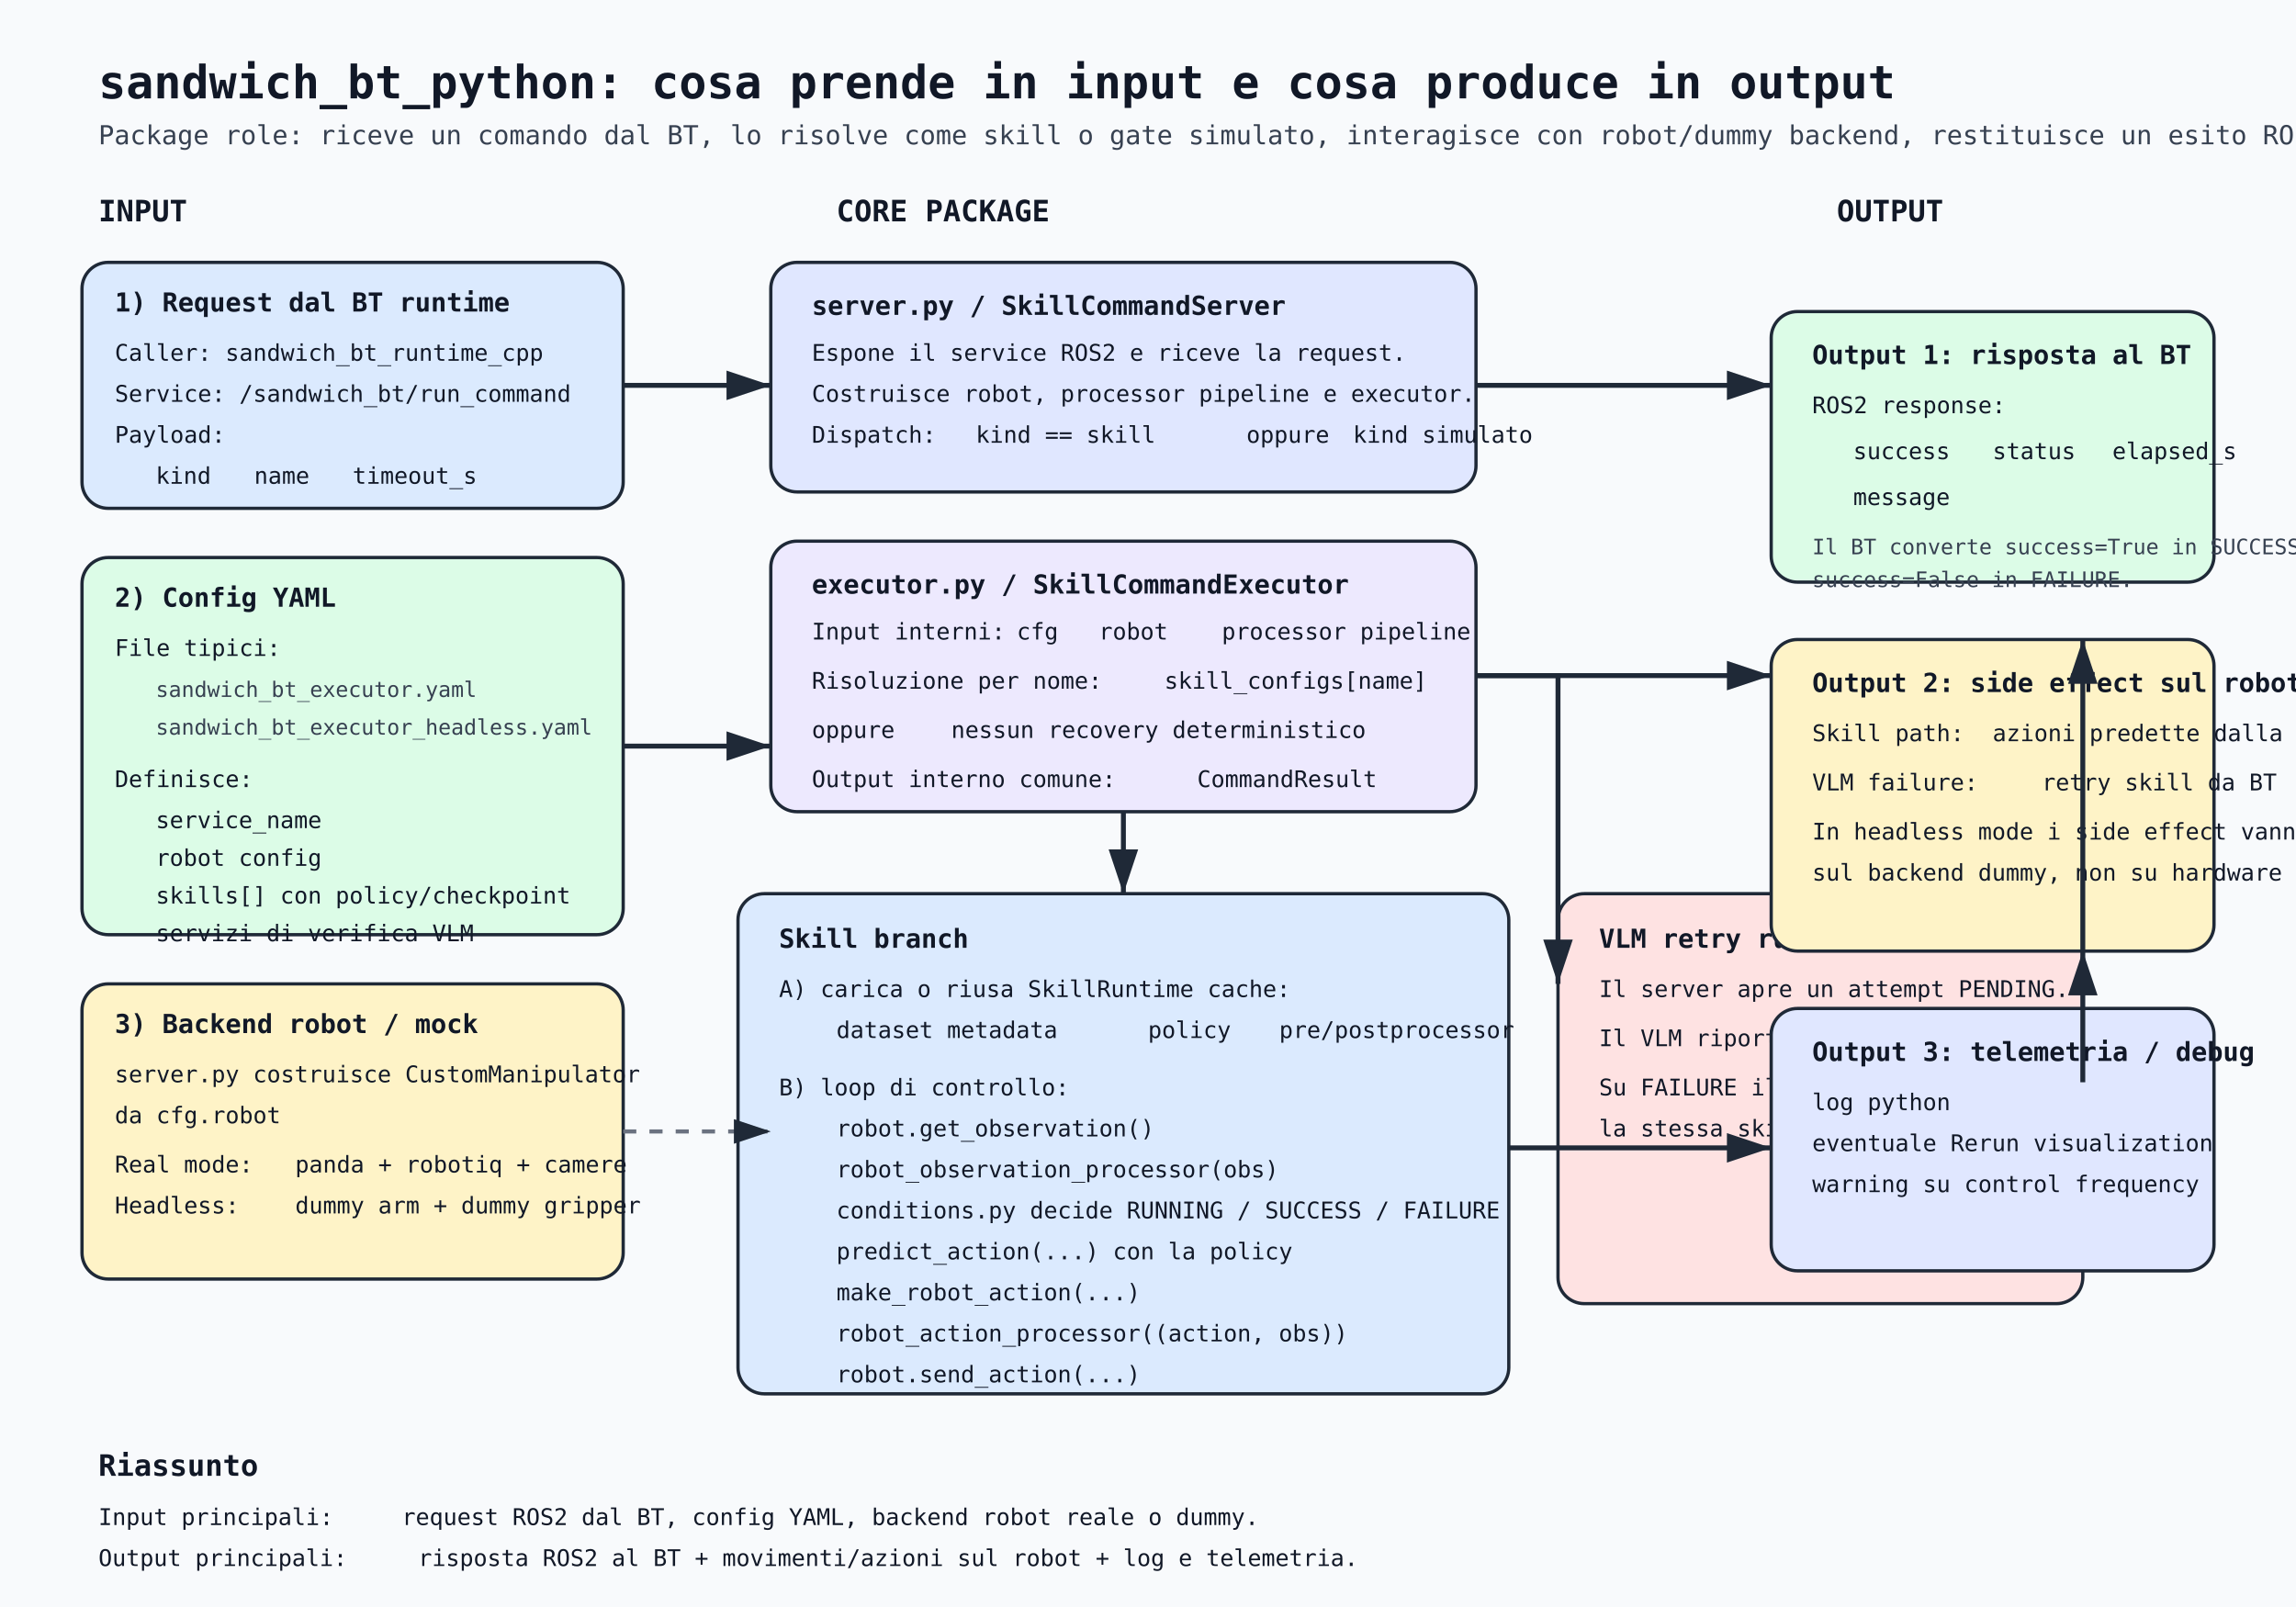
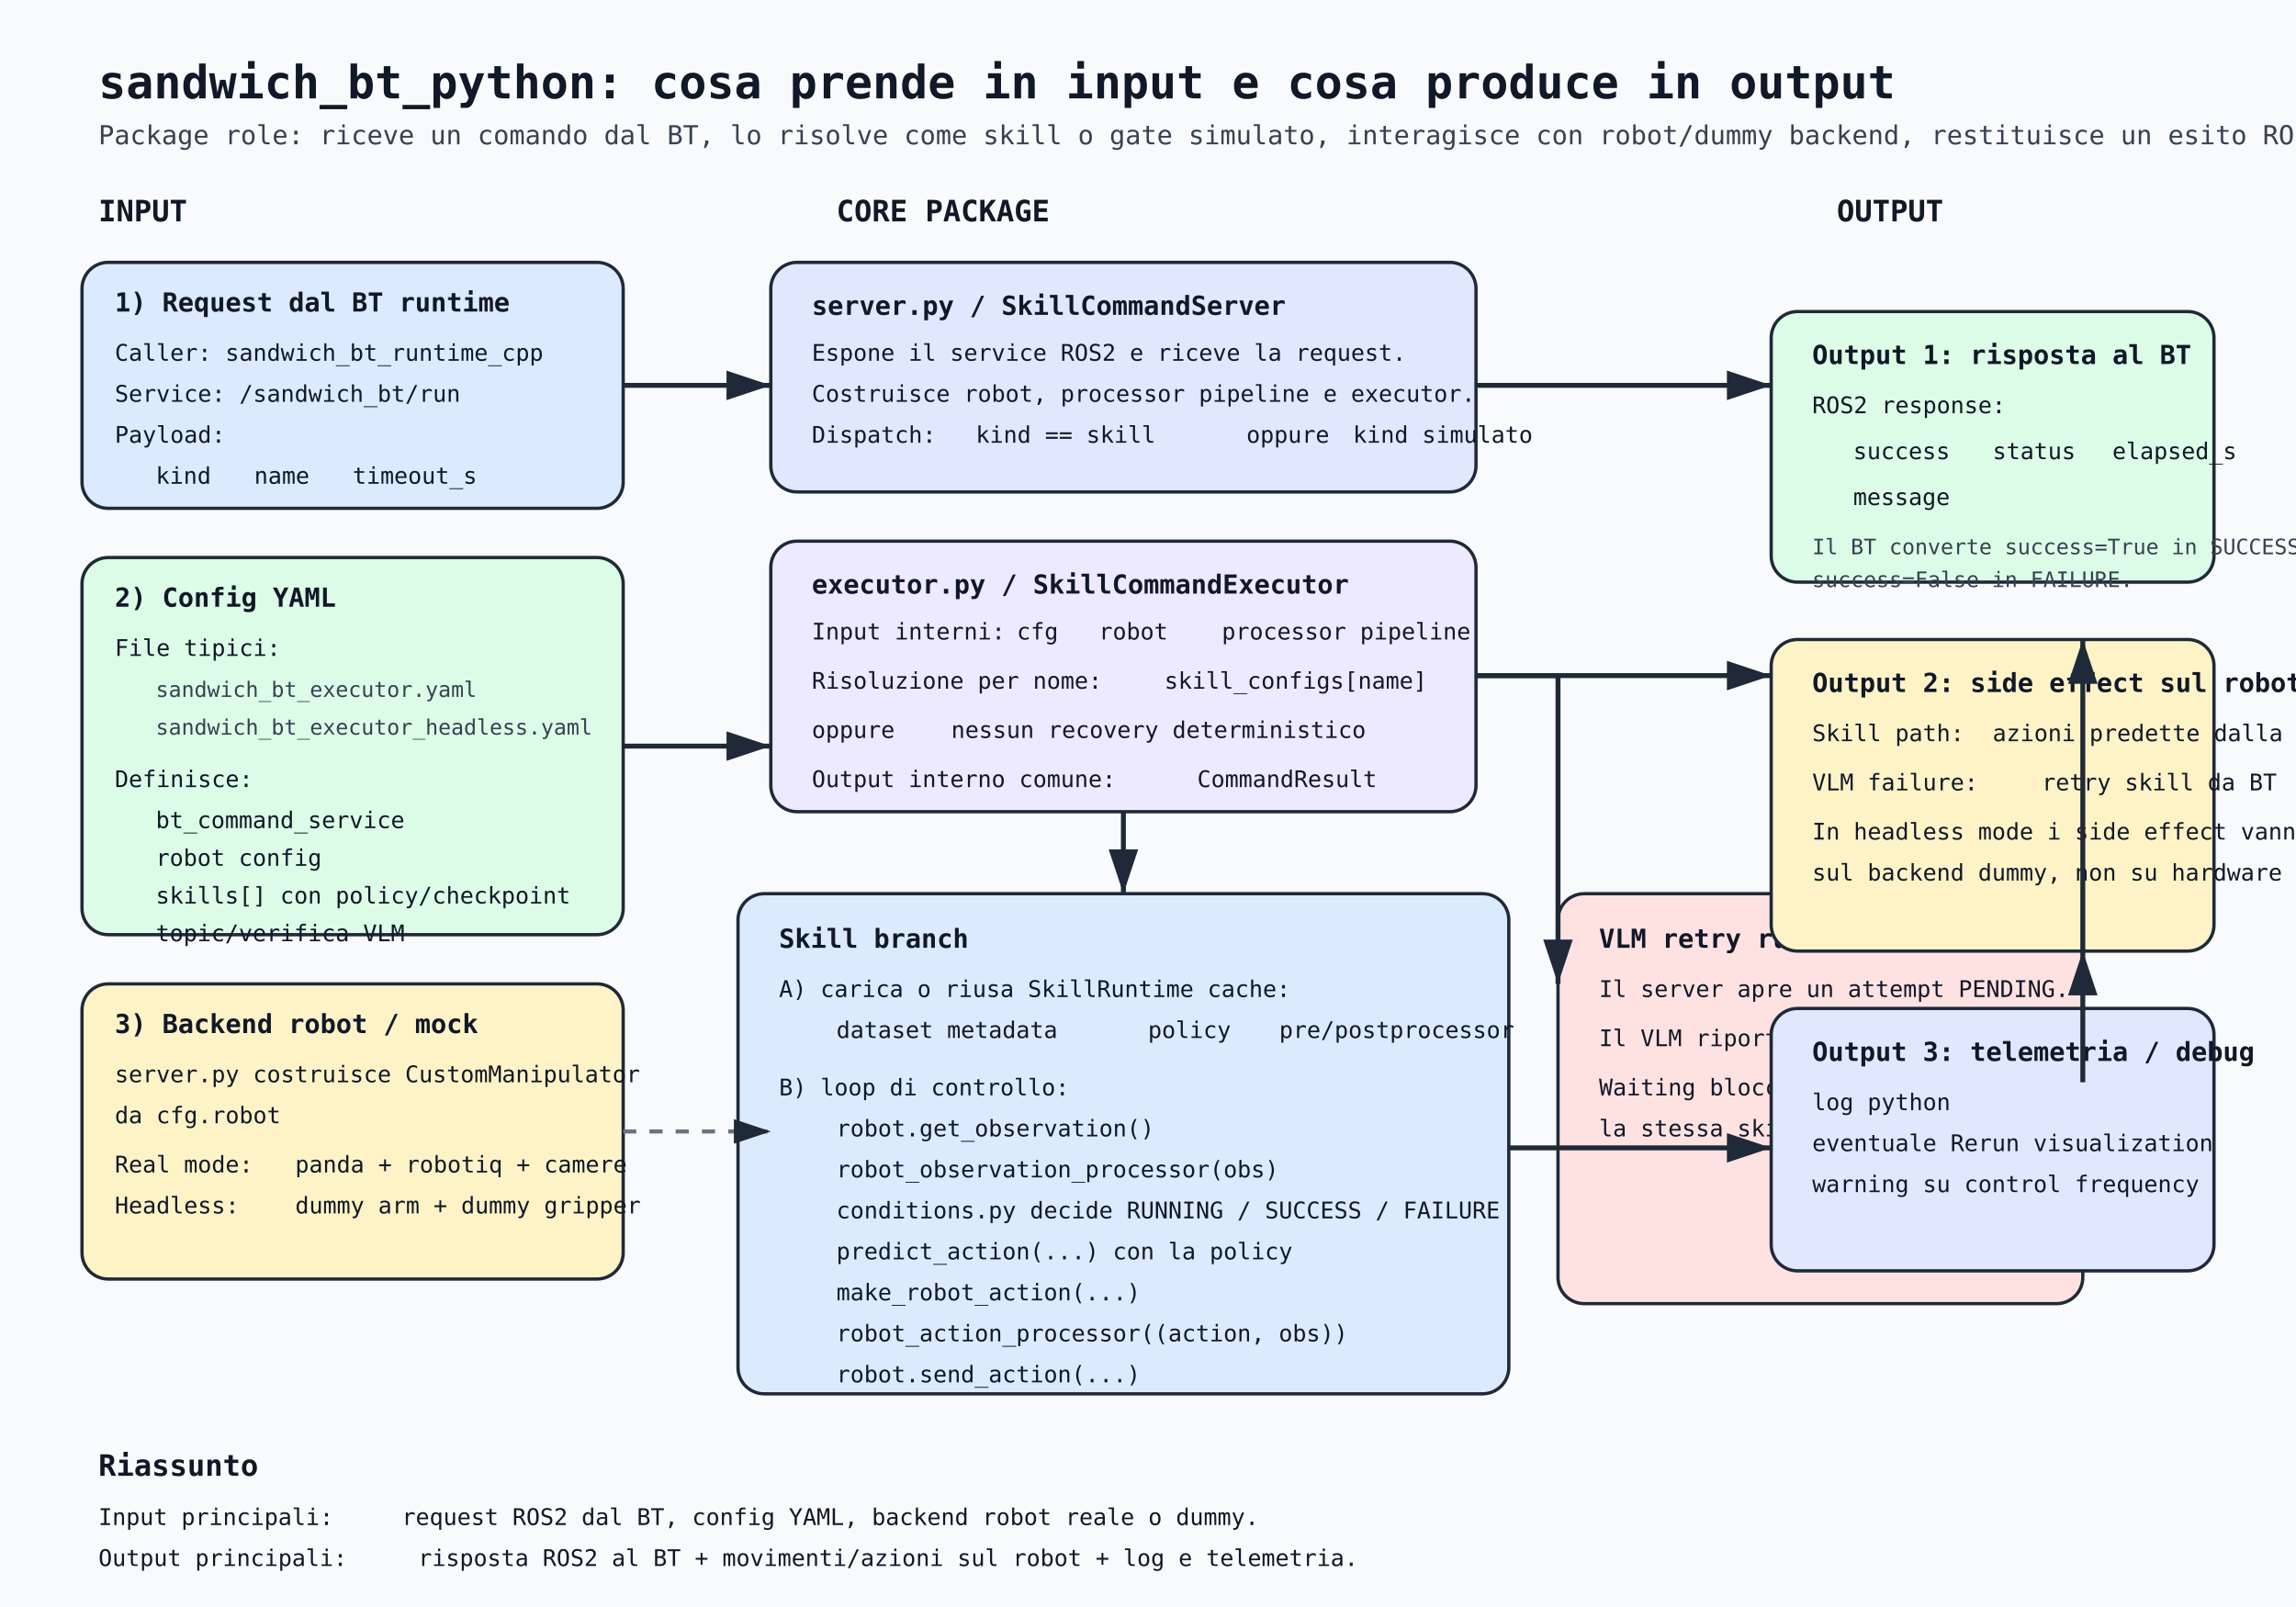
<svg xmlns="http://www.w3.org/2000/svg" width="1400" height="980" viewBox="0 0 1400 980" role="img" aria-labelledby="title desc">
  <defs>
    <marker id="arrow" markerWidth="10" markerHeight="10" refX="9" refY="3" orient="auto" markerUnits="strokeWidth">
      <path d="M0,0 L0,6 L9,3 z" fill="#1f2937" />
    </marker>
    <style>
      .title { font: 700 28px monospace; fill: #111827; }
      .subtitle { font: 400 16px monospace; fill: #374151; }
      .section { font: 700 18px monospace; fill: #111827; }
      .label { font: 700 16px monospace; fill: #111827; }
      .body { font: 400 14px monospace; fill: #111827; }
      .small { font: 400 13px monospace; fill: #374151; }
      .box { stroke: #1f2937; stroke-width: 2; rx: 16; ry: 16; }
      .line { stroke: #1f2937; stroke-width: 3; fill: none; marker-end: url(#arrow); }
      .softline { stroke: #6b7280; stroke-width: 2.5; fill: none; marker-end: url(#arrow); }
      .dashed { stroke-dasharray: 8 8; }
    </style>
  </defs>
  <rect x="0" y="0" width="1400" height="980" fill="#f8fafc" />
  <text x="60" y="60" class="title">sandwich_bt_python: cosa prende in input e cosa produce in output</text>
  <text x="60" y="88" class="subtitle">Package role: riceve un comando dal BT, lo risolve come skill o gate simulato, interagisce con robot/dummy backend, restituisce un esito ROS2.</text>
  <text x="60" y="135" class="section">INPUT</text>
  <text x="510" y="135" class="section">CORE PACKAGE</text>
  <text x="1120" y="135" class="section">OUTPUT</text>
  <rect class="box" x="50" y="160" width="330" height="150" fill="#dbeafe" />
  <text x="70" y="190" class="label">1) Request dal BT runtime</text>
  <text x="70" y="220" class="body">Caller: sandwich_bt_runtime_cpp</text>
-   <text x="70" y="245" class="body">Service: /sandwich_bt/run_command</text>
+   <text x="70" y="245" class="body">Service: /sandwich_bt/run</text>
  <text x="70" y="270" class="body">Payload:</text>
  <text x="95" y="295" class="body">kind</text>
  <text x="155" y="295" class="body">name</text>
  <text x="215" y="295" class="body">timeout_s</text>
  <rect class="box" x="50" y="340" width="330" height="230" fill="#dcfce7" />
  <text x="70" y="370" class="label">2) Config YAML</text>
  <text x="70" y="400" class="body">File tipici:</text>
  <text x="95" y="425" class="small">sandwich_bt_executor.yaml</text>
  <text x="95" y="448" class="small">sandwich_bt_executor_headless.yaml</text>
  <text x="70" y="480" class="body">Definisce:</text>
-   <text x="95" y="505" class="body">service_name</text>
+   <text x="95" y="505" class="body">bt_command_service</text>
  <text x="95" y="528" class="body">robot config</text>
  <text x="95" y="551" class="body">skills[] con policy/checkpoint</text>
-   <text x="95" y="574" class="body">servizi di verifica VLM</text>
+   <text x="95" y="574" class="body">topic/verifica VLM</text>
  <rect class="box" x="50" y="600" width="330" height="180" fill="#fef3c7" />
  <text x="70" y="630" class="label">3) Backend robot / mock</text>
  <text x="70" y="660" class="body">server.py costruisce CustomManipulator</text>
  <text x="70" y="685" class="body">da cfg.robot</text>
  <text x="70" y="715" class="body">Real mode:</text>
  <text x="180" y="715" class="body">panda + robotiq + camere</text>
  <text x="70" y="740" class="body">Headless:</text>
  <text x="180" y="740" class="body">dummy arm + dummy gripper</text>
  <rect class="box" x="470" y="160" width="430" height="140" fill="#e0e7ff" />
  <text x="495" y="192" class="label">server.py / SkillCommandServer</text>
  <text x="495" y="220" class="body">Espone il service ROS2 e riceve la request.</text>
  <text x="495" y="245" class="body">Costruisce robot, processor pipeline e executor.</text>
  <text x="495" y="270" class="body">Dispatch:</text>
  <text x="595" y="270" class="body">kind == skill</text>
  <text x="760" y="270" class="body">oppure</text>
  <text x="825" y="270" class="body">kind simulato</text>
  <rect class="box" x="470" y="330" width="430" height="165" fill="#ede9fe" />
  <text x="495" y="362" class="label">executor.py / SkillCommandExecutor</text>
  <text x="495" y="390" class="body">Input interni:</text>
  <text x="620" y="390" class="body">cfg</text>
  <text x="670" y="390" class="body">robot</text>
  <text x="745" y="390" class="body">processor pipeline</text>
  <text x="495" y="420" class="body">Risoluzione per nome:</text>
  <text x="710" y="420" class="body">skill_configs[name]</text>
  <text x="495" y="450" class="body">oppure</text>
  <text x="580" y="450" class="body">nessun recovery deterministico</text>
  <text x="495" y="480" class="body">Output interno comune:</text>
  <text x="730" y="480" class="body">CommandResult</text>
  <rect class="box" x="450" y="545" width="470" height="305" fill="#dbeafe" />
  <text x="475" y="578" class="label">Skill branch</text>
  <text x="475" y="608" class="body">A) carica o riusa SkillRuntime cache:</text>
  <text x="510" y="633" class="body">dataset metadata</text>
  <text x="700" y="633" class="body">policy</text>
  <text x="780" y="633" class="body">pre/postprocessor</text>
  <text x="475" y="668" class="body">B) loop di controllo:</text>
  <text x="510" y="693" class="body">robot.get_observation()</text>
  <text x="510" y="718" class="body">robot_observation_processor(obs)</text>
  <text x="510" y="743" class="body">conditions.py decide RUNNING / SUCCESS / FAILURE</text>
  <text x="510" y="768" class="body">predict_action(...) con la policy</text>
  <text x="510" y="793" class="body">make_robot_action(...)</text>
  <text x="510" y="818" class="body">robot_action_processor((action, obs))</text>
  <text x="510" y="843" class="body">robot.send_action(...)</text>
  <rect class="box" x="950" y="545" width="320" height="250" fill="#fee2e2" />
  <text x="975" y="578" class="label">VLM retry rule</text>
  <text x="975" y="608" class="body">Il server apre un attempt PENDING.</text>
-   <text x="975" y="638" class="body">Il VLM riporta SUCCESS o FAILURE.</text>
-   <text x="975" y="668" class="body">Su FAILURE il BT ritenta</text>
+   <text x="975" y="638" class="body">Il VLM riporta waiting/SUCCESS/FAILURE.</text>
+   <text x="975" y="668" class="body">Waiting blocca; FAILURE ritenta</text>
  <text x="975" y="693" class="body">la stessa skill BC da capo.</text>
  <rect class="box" x="1080" y="190" width="270" height="165" fill="#dcfce7" />
  <text x="1105" y="222" class="label">Output 1: risposta al BT</text>
  <text x="1105" y="252" class="body">ROS2 response:</text>
  <text x="1130" y="280" class="body">success</text>
  <text x="1215" y="280" class="body">status</text>
  <text x="1288" y="280" class="body">elapsed_s</text>
  <text x="1130" y="308" class="body">message</text>
  <text x="1105" y="338" class="small">Il BT converte success=True in SUCCESS,</text>
  <text x="1105" y="358" class="small">success=False in FAILURE.</text>
  <rect class="box" x="1080" y="390" width="270" height="190" fill="#fef3c7" />
  <text x="1105" y="422" class="label">Output 2: side effect sul robot</text>
  <text x="1105" y="452" class="body">Skill path:</text>
  <text x="1215" y="452" class="body">azioni predette dalla policy</text>
  <text x="1105" y="482" class="body">VLM failure:</text>
  <text x="1245" y="482" class="body">retry skill da BT</text>
  <text x="1105" y="512" class="body">In headless mode i side effect vanno</text>
  <text x="1105" y="537" class="body">sul backend dummy, non su hardware reale.</text>
  <rect class="box" x="1080" y="615" width="270" height="160" fill="#e0e7ff" />
  <text x="1105" y="647" class="label">Output 3: telemetria / debug</text>
  <text x="1105" y="677" class="body">log python</text>
  <text x="1105" y="702" class="body">eventuale Rerun visualization</text>
  <text x="1105" y="727" class="body">warning su control frequency</text>
  <path class="line" d="M380 235 L470 235" />
  <path class="line" d="M380 455 L470 455" />
  <path class="softline dashed" d="M380 690 L470 690" />
  <path class="line" d="M900 235 L1080 235" />
  <path class="line" d="M900 412 L1080 412" />
  <path class="line" d="M685 495 L685 545" />
  <path class="line" d="M900 412 L950 412 L950 600" />
  <path class="line" d="M920 700 L1080 700" />
  <path class="line" d="M1270 660 L1270 580" />
  <path class="line" d="M1270 580 L1270 390" />
  <text x="60" y="900" class="section">Riassunto</text>
  <text x="60" y="930" class="body">Input principali:</text>
  <text x="245" y="930" class="body">request ROS2 dal BT, config YAML, backend robot reale o dummy.</text>
  <text x="60" y="955" class="body">Output principali:</text>
  <text x="255" y="955" class="body">risposta ROS2 al BT + movimenti/azioni sul robot + log e telemetria.</text>
</svg>
